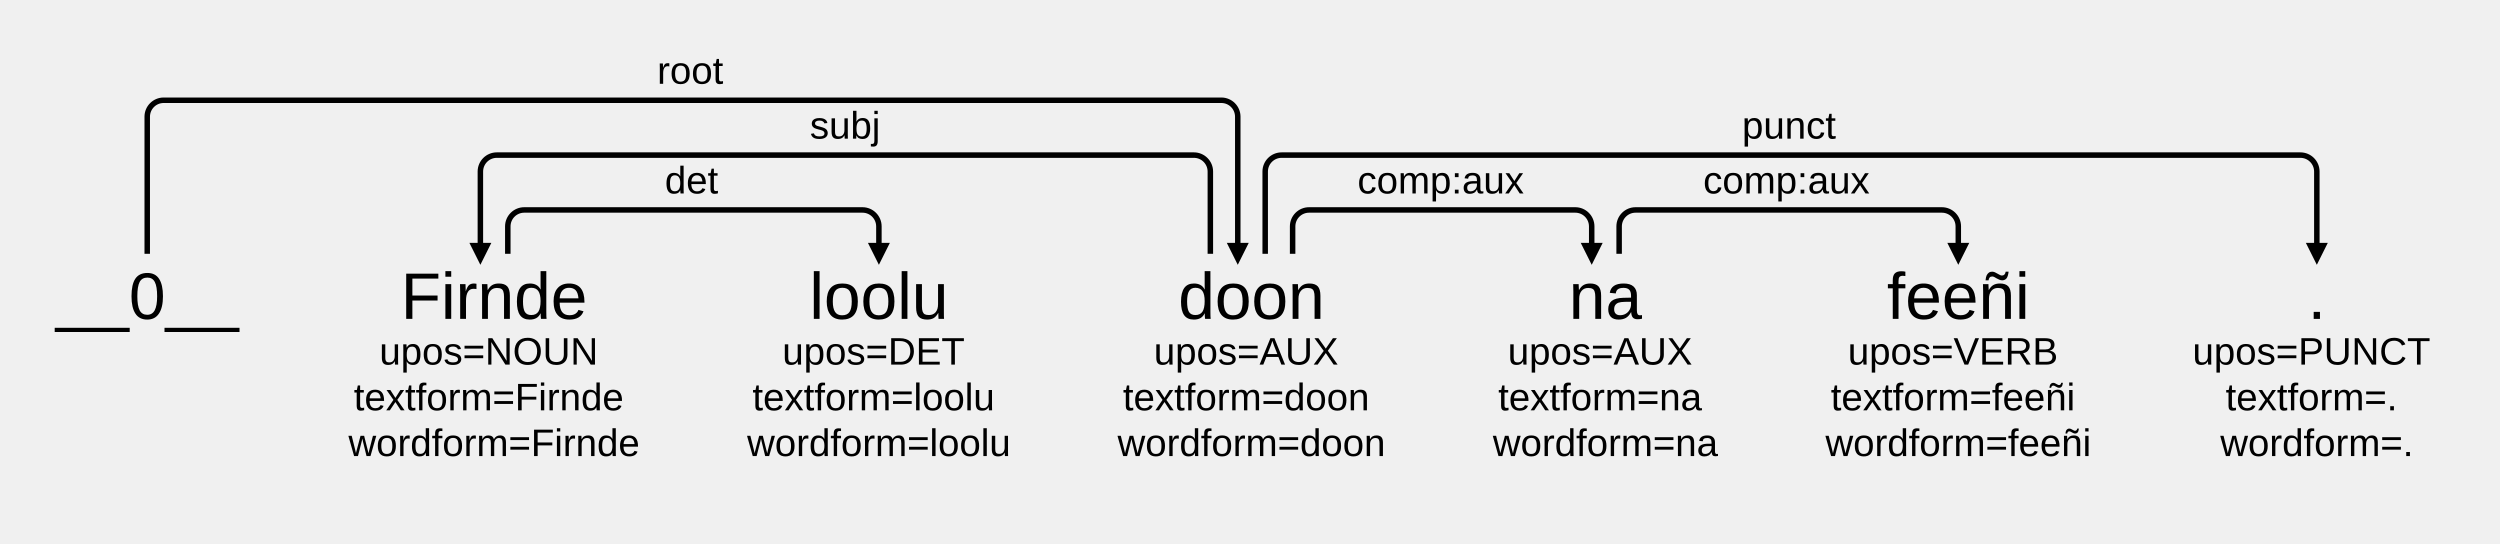
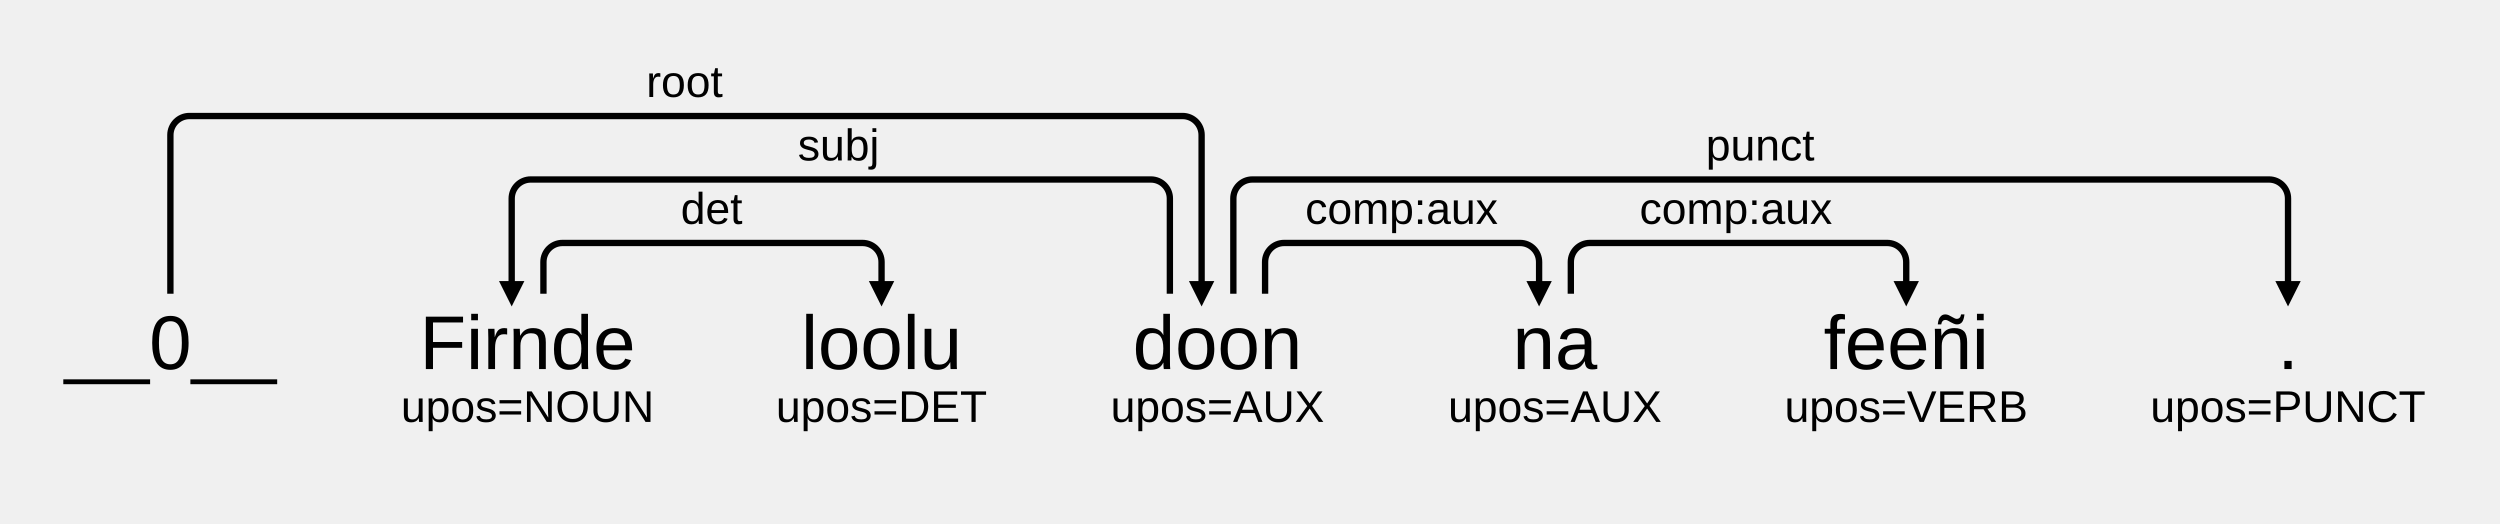
- <svg xmlns="http://www.w3.org/2000/svg" width="911.59" height="198.355">
-   <rect x="0" y="0" width="911.59" height="198.355" style="fill:white;fill-opacity:0;" />
+ <svg xmlns="http://www.w3.org/2000/svg" width="787.709" height="165.008">
+   <rect x="0" y="0" width="787.709" height="165.008" style="fill:white;fill-opacity:0;" />
  <g transform="translate(0,119.3672) scale(2,2)">
    <text id="word__N_0" x="26.843" y="-14.406" font-style="normal" font-weight="normal" fill="black" font-size="12" font-family="Arial" text-anchor="middle" text-align="center">
      <tspan x="26.843" dy="12.863">__0__</tspan>
    </text>
-     <text id="word__N_1" x="90.081" y="-14.406" font-style="normal" font-weight="normal" fill="black" font-size="12" font-family="Arial" text-anchor="middle" text-align="center">
-       <tspan x="90.081" dy="12.863">Firnde</tspan>
+     <text id="word__N_1" x="83.113" y="-14.406" font-style="normal" font-weight="normal" fill="black" font-size="12" font-family="Arial" text-anchor="middle" text-align="center">
+       <tspan x="83.113" dy="12.863">Firnde</tspan>
    </text>
-     <text id="subword__N_1" x="90.081" y="-1.543" fill="black" font-size="7" font-family="Arial" text-anchor="middle" text-align="center">
-       <tspan x="90.081" dy="8.337">upos=NOUN</tspan>
-       <tspan x="90.081" dy="8.337">textform=Firnde</tspan>
-       <tspan x="90.081" dy="8.337">wordform=Firnde</tspan>
+     <text id="subword__N_1" x="83.113" y="-1.543" fill="black" font-size="7" font-family="Arial" text-anchor="middle" text-align="center">
+       <tspan x="83.113" dy="8.337">upos=NOUN</tspan>
    </text>
-     <text id="word__N_2" x="160.24" y="-14.406" font-style="normal" font-weight="normal" fill="black" font-size="12" font-family="Arial" text-anchor="middle" text-align="center">
-       <tspan x="160.24" dy="12.863">loolu</tspan>
+     <text id="word__N_2" x="138.881" y="-14.406" font-style="normal" font-weight="normal" fill="black" font-size="12" font-family="Arial" text-anchor="middle" text-align="center">
+       <tspan x="138.881" dy="12.863">loolu</tspan>
    </text>
-     <text id="subword__N_2" x="160.24" y="-1.543" fill="black" font-size="7" font-family="Arial" text-anchor="middle" text-align="center">
-       <tspan x="160.24" dy="8.337">upos=DET</tspan>
-       <tspan x="160.24" dy="8.337">textform=loolu</tspan>
-       <tspan x="160.24" dy="8.337">wordform=loolu</tspan>
+     <text id="subword__N_2" x="138.881" y="-1.543" fill="black" font-size="7" font-family="Arial" text-anchor="middle" text-align="center">
+       <tspan x="138.881" dy="8.337">upos=DET</tspan>
    </text>
-     <text id="word__N_3" x="228.168" y="-14.406" font-style="normal" font-weight="normal" fill="black" font-size="12" font-family="Arial" text-anchor="middle" text-align="center">
-       <tspan x="228.168" dy="12.863">doon</tspan>
+     <text id="word__N_3" x="191.804" y="-14.406" font-style="normal" font-weight="normal" fill="black" font-size="12" font-family="Arial" text-anchor="middle" text-align="center">
+       <tspan x="191.804" dy="12.863">doon</tspan>
    </text>
-     <text id="subword__N_3" x="228.168" y="-1.543" fill="black" font-size="7" font-family="Arial" text-anchor="middle" text-align="center">
-       <tspan x="228.168" dy="8.337">upos=AUX</tspan>
-       <tspan x="228.168" dy="8.337">textform=doon</tspan>
-       <tspan x="228.168" dy="8.337">wordform=doon</tspan>
+     <text id="subword__N_3" x="191.804" y="-1.543" fill="black" font-size="7" font-family="Arial" text-anchor="middle" text-align="center">
+       <tspan x="191.804" dy="8.337">upos=AUX</tspan>
    </text>
-     <text id="word__N_4" x="292.697" y="-14.406" font-style="normal" font-weight="normal" fill="black" font-size="12" font-family="Arial" text-anchor="middle" text-align="center">
-       <tspan x="292.697" dy="12.863">na</tspan>
+     <text id="word__N_4" x="244.972" y="-14.406" font-style="normal" font-weight="normal" fill="black" font-size="12" font-family="Arial" text-anchor="middle" text-align="center">
+       <tspan x="244.972" dy="12.863">na</tspan>
    </text>
-     <text id="subword__N_4" x="292.697" y="-1.543" fill="black" font-size="7" font-family="Arial" text-anchor="middle" text-align="center">
-       <tspan x="292.697" dy="8.337">upos=AUX</tspan>
-       <tspan x="292.697" dy="8.337">textform=na</tspan>
-       <tspan x="292.697" dy="8.337">wordform=na</tspan>
+     <text id="subword__N_4" x="244.972" y="-1.543" fill="black" font-size="7" font-family="Arial" text-anchor="middle" text-align="center">
+       <tspan x="244.972" dy="8.337">upos=AUX</tspan>
    </text>
-     <text id="word__N_5" x="357.033" y="-14.406" font-style="normal" font-weight="normal" fill="black" font-size="12" font-family="Arial" text-anchor="middle" text-align="center">
-       <tspan x="357.033" dy="12.863">feeñi</tspan>
+     <text id="word__N_5" x="300.311" y="-14.406" font-style="normal" font-weight="normal" fill="black" font-size="12" font-family="Arial" text-anchor="middle" text-align="center">
+       <tspan x="300.311" dy="12.863">feeñi</tspan>
    </text>
-     <text id="subword__N_5" x="357.033" y="-1.543" fill="black" font-size="7" font-family="Arial" text-anchor="middle" text-align="center">
-       <tspan x="357.033" dy="8.337">upos=VERB</tspan>
-       <tspan x="357.033" dy="8.337">textform=feeñi</tspan>
-       <tspan x="357.033" dy="8.337">wordform=feeñi</tspan>
+     <text id="subword__N_5" x="300.311" y="-1.543" fill="black" font-size="7" font-family="Arial" text-anchor="middle" text-align="center">
+       <tspan x="300.311" dy="8.337">upos=VERB</tspan>
    </text>
-     <text id="word__N_6" x="422.4" y="-14.406" font-style="normal" font-weight="normal" fill="black" font-size="12" font-family="Arial" text-anchor="middle" text-align="center">
-       <tspan x="422.4" dy="12.863">.</tspan>
+     <text id="word__N_6" x="360.46" y="-14.406" font-style="normal" font-weight="normal" fill="black" font-size="12" font-family="Arial" text-anchor="middle" text-align="center">
+       <tspan x="360.46" dy="12.863">.</tspan>
    </text>
-     <text id="subword__N_6" x="422.4" y="-1.543" fill="black" font-size="7" font-family="Arial" text-anchor="middle" text-align="center">
-       <tspan x="422.4" dy="8.337">upos=PUNCT</tspan>
-       <tspan x="422.4" dy="8.337">textform=.</tspan>
-       <tspan x="422.4" dy="8.337">wordform=.</tspan>
+     <text id="subword__N_6" x="360.46" y="-1.543" fill="black" font-size="7" font-family="Arial" text-anchor="middle" text-align="center">
+       <tspan x="360.46" dy="8.337">upos=PUNCT</tspan>
    </text>
    <marker id="markerendword_1" markerWidth="5" markerHeight="5" markerUnits="userSpaceOnUse" orient="auto" refX="2" refY="2">
      <path d="M0,0 l4,2 l-4,2 z" style="fill:black;" />
    </marker>
-     <text id="label__N_1__N_2__det" x="126.081" y="-24.406" style="fill:black;font-size:7px;font-family:Arial;text-anchor:middle;text-align:center">det</text>
-     <path style="marker-end:url(#markerendword_1);" stroke="black" fill="none" d="M 92.581,-13.406 92.581,-18.406 A 3 3 0 0 1 95.581,-21.406 L 157.239,-21.406 A 3 3 0 0 1 160.239,-18.406 L 160.239,-13.406" />
+     <text id="label__N_1__N_2__det" x="112.113" y="-24.406" style="fill:black;font-size:7px;font-family:Arial;text-anchor:middle;text-align:center">det</text>
+     <path style="marker-end:url(#markerendword_1);" stroke="black" fill="none" d="M 85.613,-13.406 85.613,-18.406 A 3 3 0 0 1 88.613,-21.406 L 135.881,-21.406 A 3 3 0 0 1 138.881,-18.406 L 138.881,-13.406" />
    <marker id="markerendword_3" markerWidth="5" markerHeight="5" markerUnits="userSpaceOnUse" orient="auto" refX="2" refY="2">
      <path d="M0,0 l4,2 l-4,2 z" style="fill:black;" />
    </marker>
-     <text id="label__N_3__N_4__comp:aux" x="262.668" y="-24.406" style="fill:black;font-size:7px;font-family:Arial;text-anchor:middle;text-align:center">comp:aux</text>
-     <path style="marker-end:url(#markerendword_3);" stroke="black" fill="none" d="M 235.668,-13.406 235.668,-18.406 A 3 3 0 0 1 238.668,-21.406 L 287.197,-21.406 A 3 3 0 0 1 290.197,-18.406 L 290.197,-13.406" />
+     <text id="label__N_3__N_4__comp:aux" x="220.804" y="-24.406" style="fill:black;font-size:7px;font-family:Arial;text-anchor:middle;text-align:center">comp:aux</text>
+     <path style="marker-end:url(#markerendword_3);" stroke="black" fill="none" d="M 199.304,-13.406 199.304,-18.406 A 3 3 0 0 1 202.304,-21.406 L 239.472,-21.406 A 3 3 0 0 1 242.472,-18.406 L 242.472,-13.406" />
    <marker id="markerendword_5" markerWidth="5" markerHeight="5" markerUnits="userSpaceOnUse" orient="auto" refX="2" refY="2">
      <path d="M0,0 l4,2 l-4,2 z" style="fill:black;" />
    </marker>
-     <text id="label__N_4__N_5__comp:aux" x="325.697" y="-24.406" style="fill:black;font-size:7px;font-family:Arial;text-anchor:middle;text-align:center">comp:aux</text>
-     <path style="marker-end:url(#markerendword_5);" stroke="black" fill="none" d="M 295.197,-13.406 295.197,-18.406 A 3 3 0 0 1 298.197,-21.406 L 354.033,-21.406 A 3 3 0 0 1 357.033,-18.406 L 357.033,-13.406" />
+     <text id="label__N_4__N_5__comp:aux" x="273.472" y="-24.406" style="fill:black;font-size:7px;font-family:Arial;text-anchor:middle;text-align:center">comp:aux</text>
+     <path style="marker-end:url(#markerendword_5);" stroke="black" fill="none" d="M 247.472,-13.406 247.472,-18.406 A 3 3 0 0 1 250.472,-21.406 L 297.311,-21.406 A 3 3 0 0 1 300.311,-18.406 L 300.311,-13.406" />
    <marker id="markerendword_2" markerWidth="5" markerHeight="5" markerUnits="userSpaceOnUse" orient="auto" refX="2" refY="2">
      <path d="M0,0 l4,2 l-4,2 z" style="fill:black;" />
    </marker>
-     <text id="label__N_3__N_1__subj" x="154.081" y="-34.406" style="fill:black;font-size:7px;font-family:Arial;text-anchor:middle;text-align:center">subj</text>
-     <path style="marker-end:url(#markerendword_2);" stroke="black" fill="none" d="M 220.668,-13.406 220.668,-28.406 A 3 3 0 0 0 217.668,-31.406 L 90.581,-31.406 A 3 3 0 0 0 87.581,-28.406 L 87.581,-13.406" />
+     <text id="label__N_3__N_1__subj" x="132.113" y="-34.406" style="fill:black;font-size:7px;font-family:Arial;text-anchor:middle;text-align:center">subj</text>
+     <path style="marker-end:url(#markerendword_2);" stroke="black" fill="none" d="M 184.304,-13.406 184.304,-28.406 A 3 3 0 0 0 181.304,-31.406 L 83.613,-31.406 A 3 3 0 0 0 80.613,-28.406 L 80.613,-13.406" />
    <marker id="markerendword_0" markerWidth="5" markerHeight="5" markerUnits="userSpaceOnUse" orient="auto" refX="2" refY="2">
      <path d="M0,0 l4,2 l-4,2 z" style="fill:black;" />
    </marker>
-     <text id="label__N_0__N_3__root" x="125.843" y="-44.406" style="fill:black;font-size:7px;font-family:Arial;text-anchor:middle;text-align:center">root</text>
-     <path style="marker-end:url(#markerendword_0);" stroke="black" fill="none" d="M 26.843,-13.406 26.843,-38.406 A 3 3 0 0 1 29.843,-41.406 L 222.668,-41.406 A 3 3 0 0 1 225.668,-38.406 L 225.668,-13.406" />
+     <text id="label__N_0__N_3__root" x="107.843" y="-44.406" style="fill:black;font-size:7px;font-family:Arial;text-anchor:middle;text-align:center">root</text>
+     <path style="marker-end:url(#markerendword_0);" stroke="black" fill="none" d="M 26.843,-13.406 26.843,-38.406 A 3 3 0 0 1 29.843,-41.406 L 186.304,-41.406 A 3 3 0 0 1 189.304,-38.406 L 189.304,-13.406" />
    <marker id="markerendword_4" markerWidth="5" markerHeight="5" markerUnits="userSpaceOnUse" orient="auto" refX="2" refY="2">
      <path d="M0,0 l4,2 l-4,2 z" style="fill:black;" />
    </marker>
-     <text id="label__N_3__N_6__punct" x="326.168" y="-34.406" style="fill:black;font-size:7px;font-family:Arial;text-anchor:middle;text-align:center">punct</text>
-     <path style="marker-end:url(#markerendword_4);" stroke="black" fill="none" d="M 230.668,-13.406 230.668,-28.406 A 3 3 0 0 1 233.668,-31.406 L 419.4,-31.406 A 3 3 0 0 1 422.4,-28.406 L 422.4,-13.406" />
+     <text id="label__N_3__N_6__punct" x="277.304" y="-34.406" style="fill:black;font-size:7px;font-family:Arial;text-anchor:middle;text-align:center">punct</text>
+     <path style="marker-end:url(#markerendword_4);" stroke="black" fill="none" d="M 194.304,-13.406 194.304,-28.406 A 3 3 0 0 1 197.304,-31.406 L 357.46,-31.406 A 3 3 0 0 1 360.46,-28.406 L 360.46,-13.406" />
  </g>
</svg>
